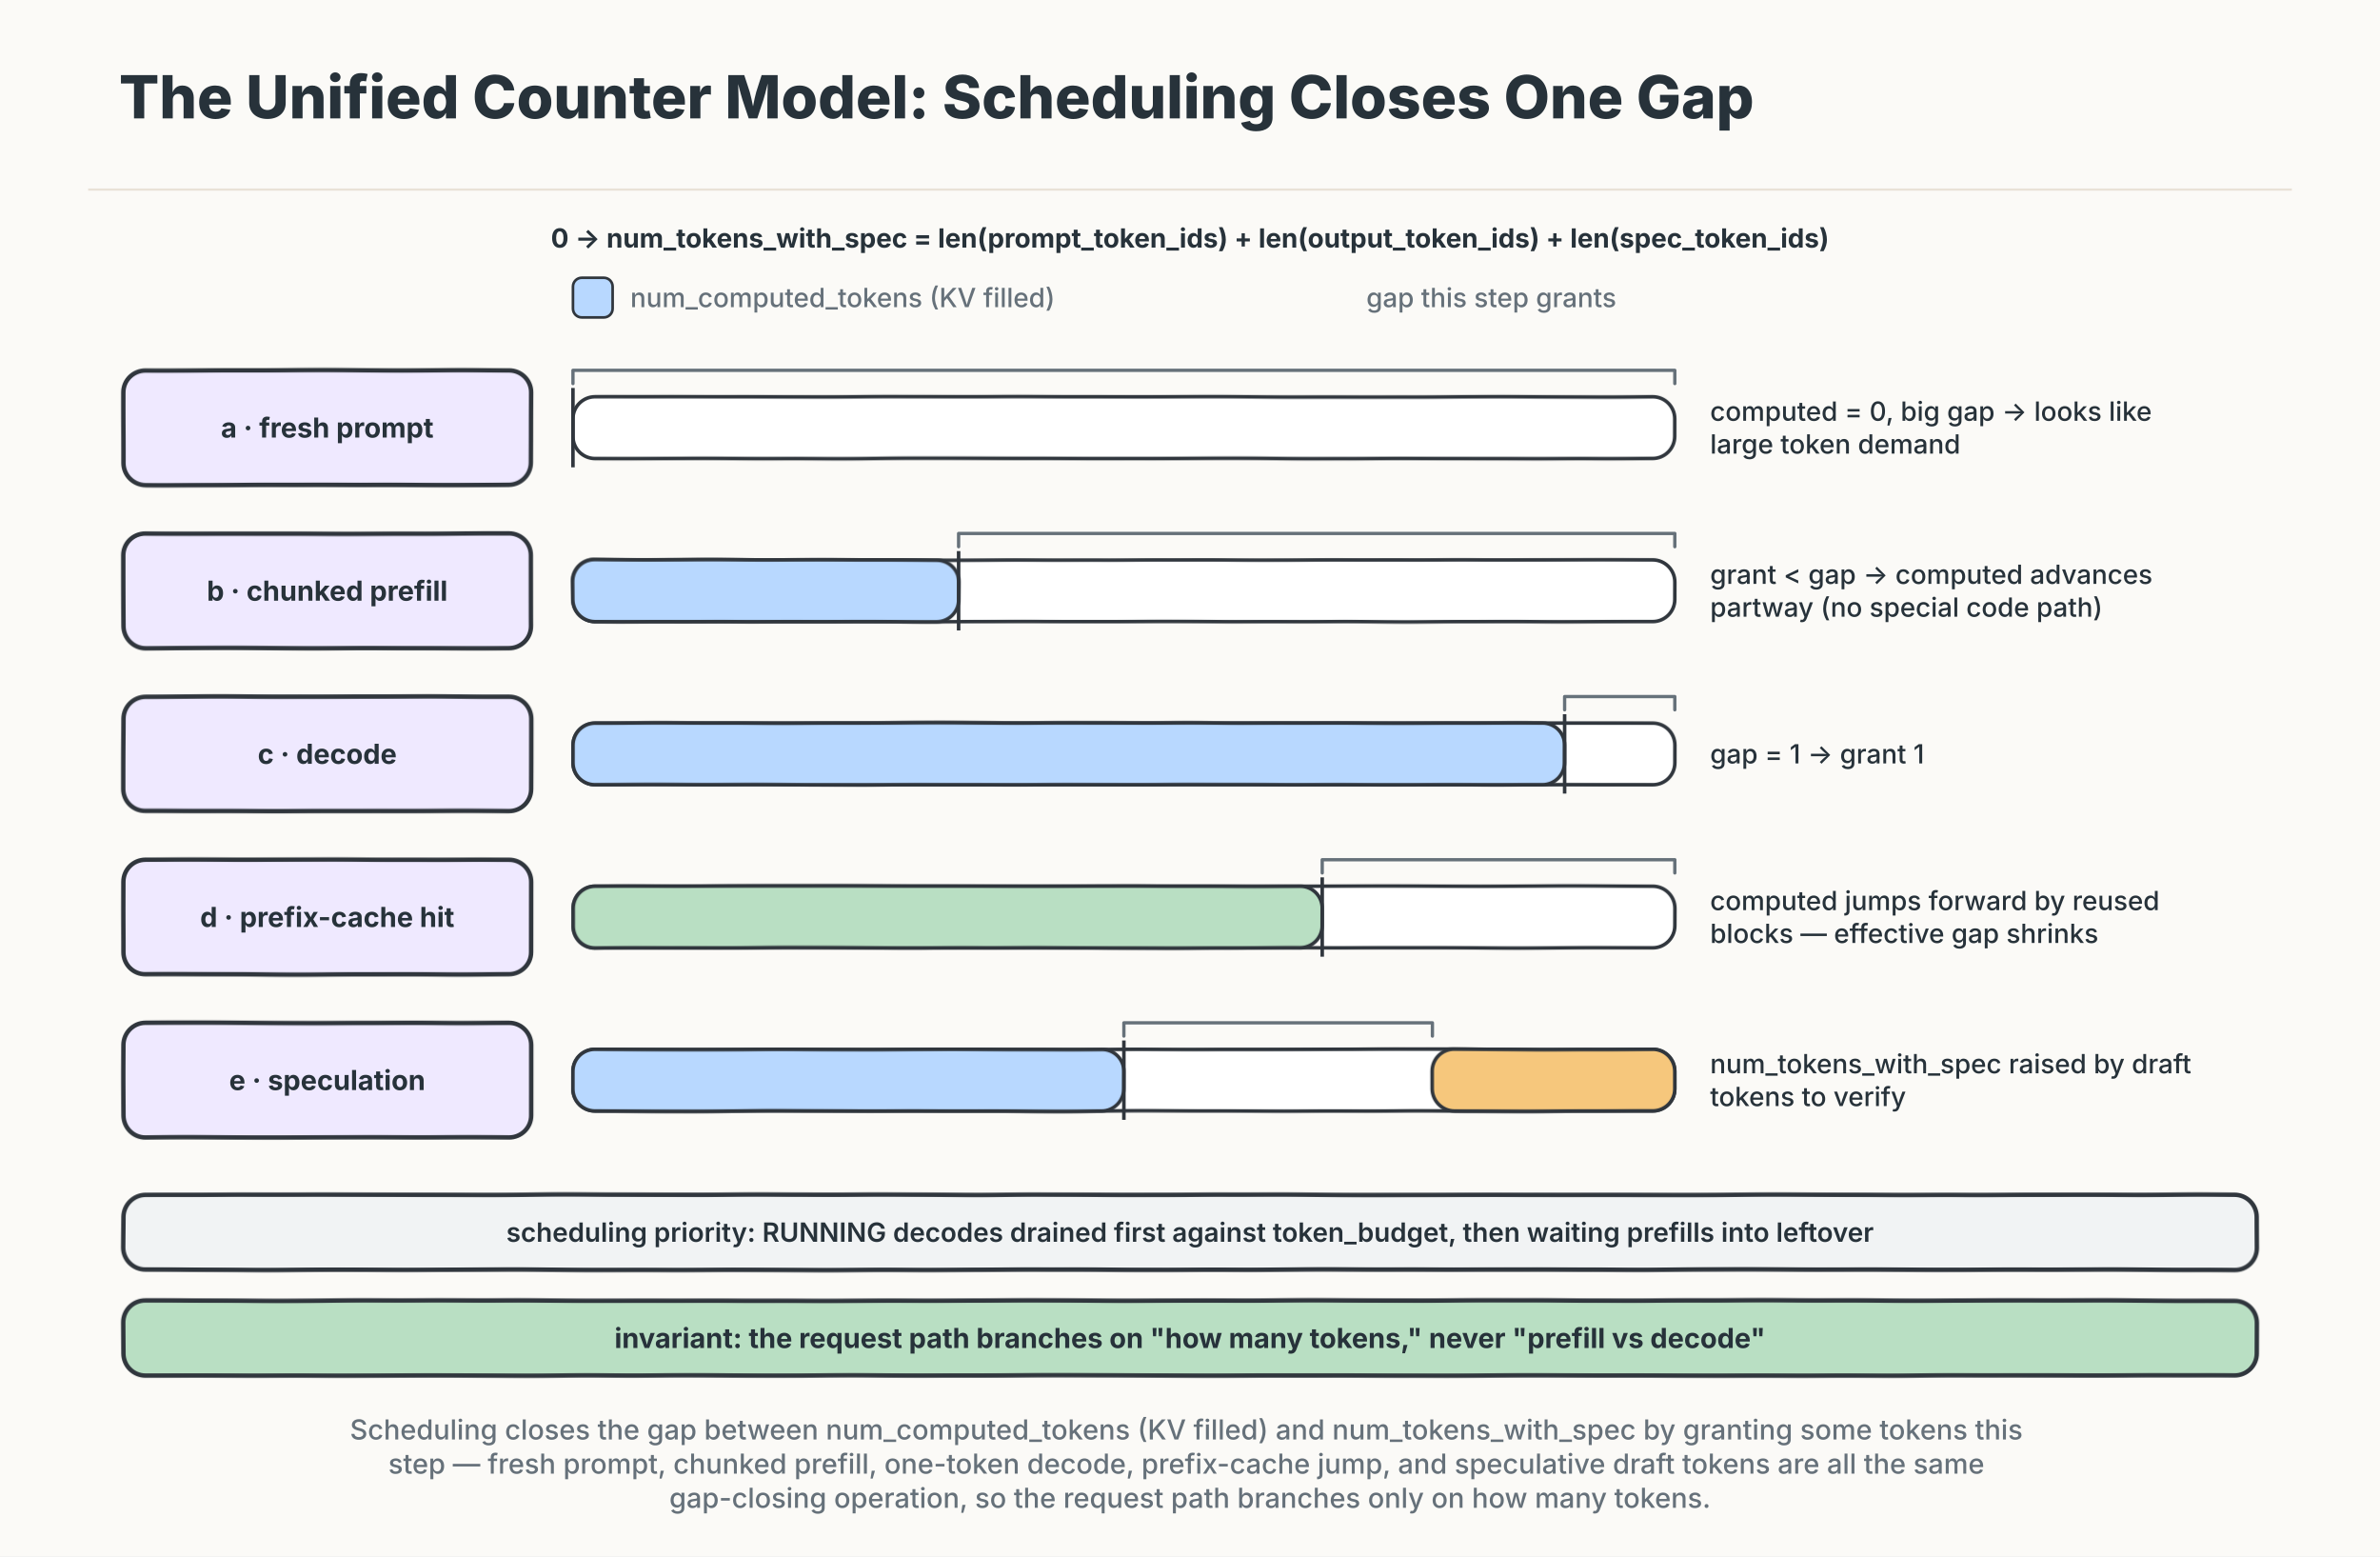
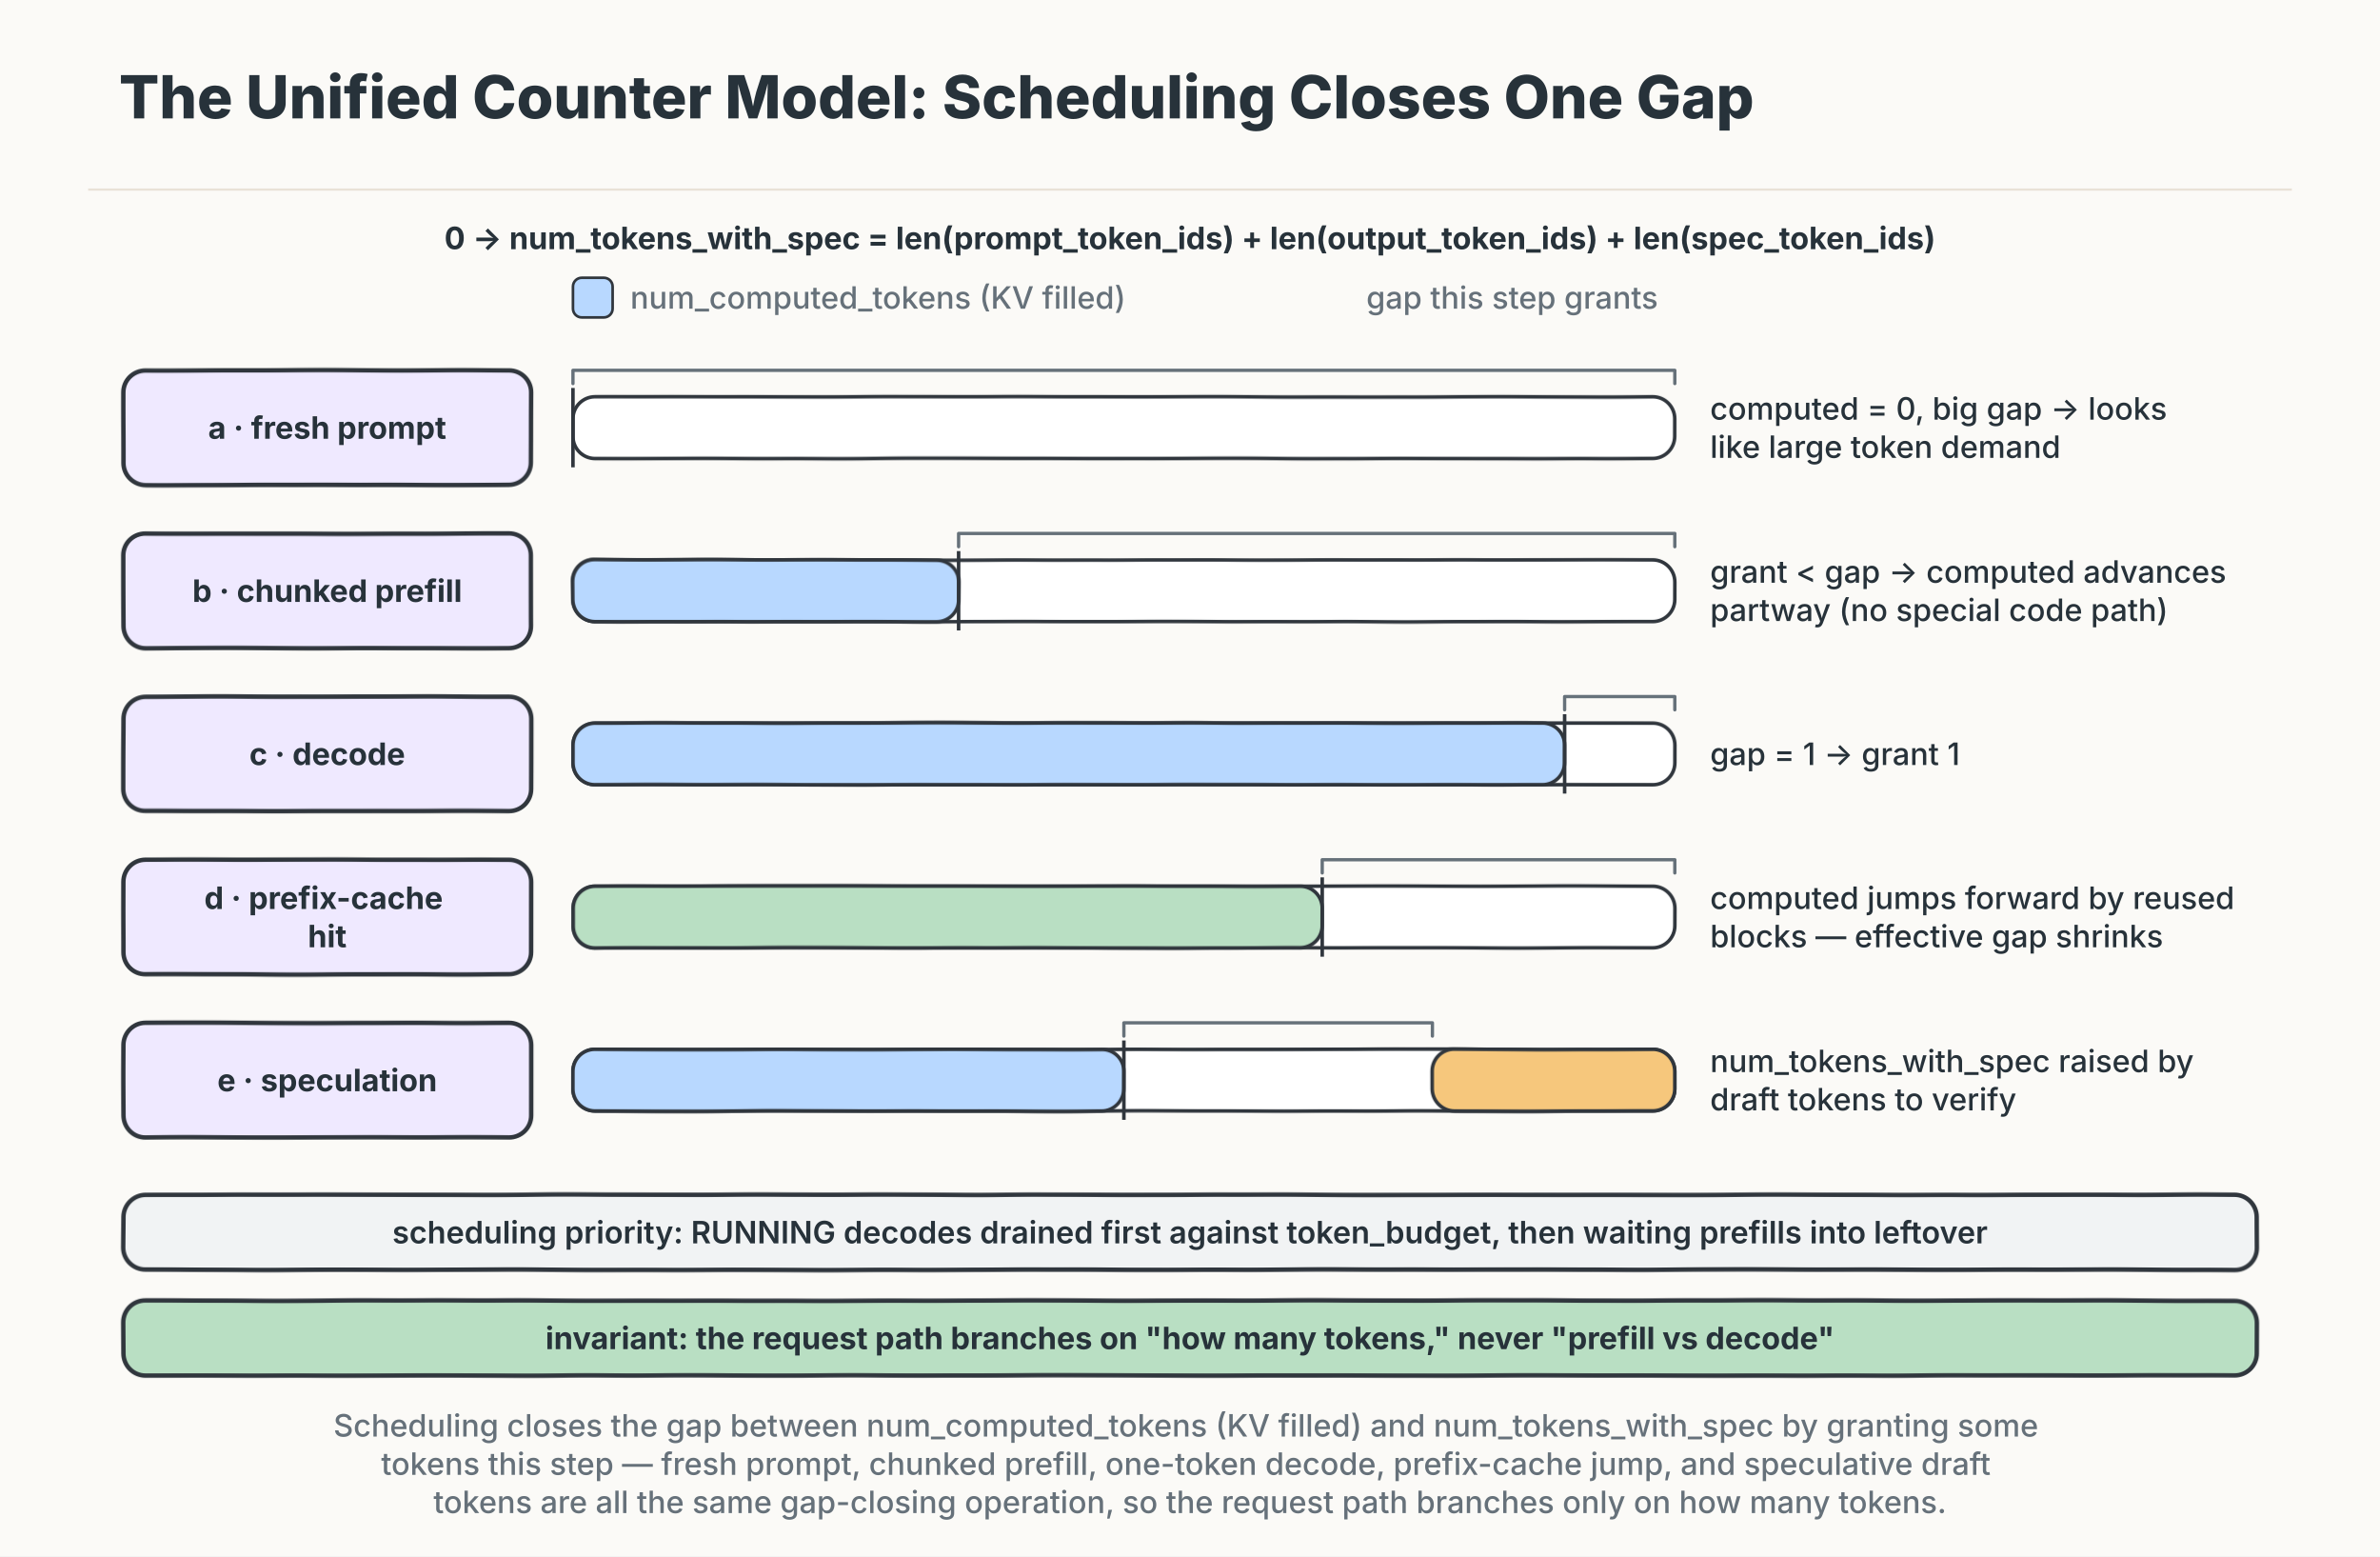
<svg xmlns="http://www.w3.org/2000/svg" width="1080" height="706" viewBox="0 0 1080 706" role="img" aria-label="The Unified Counter Model: Scheduling Closes One Gap">
  <defs>
    <filter id="roughen">
      <feTurbulence type="fractalNoise" baseFrequency="0.018" numOctaves="2" seed="7" result="noise" />
      <feDisplacementMap in="SourceGraphic" in2="noise" scale="0.55" />
    </filter>
    <marker id="arrow" viewBox="0 0 12 12" refX="9.2" refY="6" markerUnits="userSpaceOnUse" markerWidth="12" markerHeight="12" orient="auto-start-reverse">
      <path d="M 1.5 2 L 11 6 L 1.5 10 z" fill="#30363d" />
    </marker>
    <style>
    text { font-family: Inter, -apple-system, BlinkMacSystemFont, "Segoe UI", "PingFang SC", "Noto Sans CJK SC", Arial, sans-serif; }
    .rough { filter: url(#roughen); }
  </style>
  </defs>
  <rect width="1080" height="706" fill="#fbfaf7" />
  <path d="M 40 86 H 1040" stroke="#e9e2d7" stroke-width="1" />
  <text x="54" y="53.72" text-anchor="start" font-size="27" font-weight="800" fill="#27323a">
    <tspan x="54" dy="0">The Unified Counter Model: Scheduling Closes One Gap</tspan>
  </text>
-   <text x="540" y="112.32" text-anchor="middle" font-size="12" font-weight="700" fill="#27323a">
+   <text x="540" y="113.04" text-anchor="middle" font-size="14" font-weight="700" fill="#27323a">
    <tspan x="540" dy="0">0  →  num_tokens_with_spec = len(prompt_token_ids) + len(output_token_ids) + len(spec_token_ids)</tspan>
  </text>
  <rect x="260" y="126" width="18" height="18" rx="4" fill="#b8d8ff" stroke="#30363d" stroke-width="1.2" />
-   <text x="286" y="139.32" text-anchor="start" font-size="12" font-weight="500" fill="#66717a">
+   <text x="286" y="140.04" text-anchor="start" font-size="14" font-weight="500" fill="#66717a">
    <tspan x="286" dy="0">num_computed_tokens (KV filled)</tspan>
  </text>
-   <text x="620" y="139.32" text-anchor="start" font-size="12" font-weight="500" fill="#66717a">
+   <text x="620" y="140.04" text-anchor="start" font-size="14" font-weight="500" fill="#66717a">
    <tspan x="620" dy="0">gap this step grants</tspan>
  </text>
  <rect class="rough" x="56" y="168" width="185" height="52" rx="10" fill="#efe9ff" stroke="#30363d" stroke-width="2" />
-   <text x="148.5" y="198.5" text-anchor="middle" font-size="12.5" font-weight="700" fill="#27323a">
+   <text x="148.5" y="199.04" text-anchor="middle" font-size="14" font-weight="700" fill="#27323a">
    <tspan x="148.5" dy="0">a · fresh prompt</tspan>
  </text>
  <rect class="rough" x="260" y="180" width="500" height="28" rx="10" fill="#fff" stroke="#30363d" stroke-width="1.6" />
  <path d="M 260 174 L 260 168 L 760 168 L 760 174" fill="none" stroke="#66717a" stroke-width="1.5" stroke-linejoin="round" stroke-linecap="round" />
  <path d="M 260 176 L 260 212" fill="none" stroke="#30363d" stroke-width="1.6" />
-   <text x="776" y="190.88" text-anchor="start" font-size="12" font-weight="500" fill="#27323a">
-     <tspan x="776" dy="0">computed = 0, big gap → looks like</tspan>
-     <tspan x="776" dy="14.88">large token demand</tspan>
+   <text x="776" y="190.36" text-anchor="start" font-size="14" font-weight="500" fill="#27323a">
+     <tspan x="776" dy="0">computed = 0, big gap → looks</tspan>
+     <tspan x="776" dy="17.36">like large token demand</tspan>
  </text>
  <rect class="rough" x="56" y="242" width="185" height="52" rx="10" fill="#efe9ff" stroke="#30363d" stroke-width="2" />
-   <text x="148.5" y="272.5" text-anchor="middle" font-size="12.5" font-weight="700" fill="#27323a">
+   <text x="148.5" y="273.04" text-anchor="middle" font-size="14" font-weight="700" fill="#27323a">
    <tspan x="148.5" dy="0">b · chunked prefill</tspan>
  </text>
  <rect class="rough" x="260" y="254" width="500" height="28" rx="10" fill="#fff" stroke="#30363d" stroke-width="1.6" />
  <rect class="rough" x="260" y="254" width="175" height="28" rx="10" fill="#b8d8ff" stroke="#30363d" stroke-width="1.6" />
  <path d="M 435 248 L 435 242 L 760 242 L 760 248" fill="none" stroke="#66717a" stroke-width="1.5" stroke-linejoin="round" stroke-linecap="round" />
  <path d="M 435 250 L 435 286" fill="none" stroke="#30363d" stroke-width="1.6" />
-   <text x="776" y="264.88" text-anchor="start" font-size="12" font-weight="500" fill="#27323a">
+   <text x="776" y="264.36" text-anchor="start" font-size="14" font-weight="500" fill="#27323a">
    <tspan x="776" dy="0">grant &lt; gap → computed advances</tspan>
-     <tspan x="776" dy="14.88">partway (no special code path)</tspan>
+     <tspan x="776" dy="17.36">partway (no special code path)</tspan>
  </text>
  <rect class="rough" x="56" y="316" width="185" height="52" rx="10" fill="#efe9ff" stroke="#30363d" stroke-width="2" />
-   <text x="148.5" y="346.5" text-anchor="middle" font-size="12.5" font-weight="700" fill="#27323a">
+   <text x="148.5" y="347.04" text-anchor="middle" font-size="14" font-weight="700" fill="#27323a">
    <tspan x="148.5" dy="0">c · decode</tspan>
  </text>
  <rect class="rough" x="260" y="328" width="500" height="28" rx="10" fill="#fff" stroke="#30363d" stroke-width="1.6" />
  <rect class="rough" x="260" y="328" width="450" height="28" rx="10" fill="#b8d8ff" stroke="#30363d" stroke-width="1.6" />
  <path d="M 710 322 L 710 316 L 760 316 L 760 322" fill="none" stroke="#66717a" stroke-width="1.5" stroke-linejoin="round" stroke-linecap="round" />
  <path d="M 710 324 L 710 360" fill="none" stroke="#30363d" stroke-width="1.6" />
-   <text x="776" y="346.32" text-anchor="start" font-size="12" font-weight="500" fill="#27323a">
+   <text x="776" y="347.04" text-anchor="start" font-size="14" font-weight="500" fill="#27323a">
    <tspan x="776" dy="0">gap = 1 → grant 1</tspan>
  </text>
  <rect class="rough" x="56" y="390" width="185" height="52" rx="10" fill="#efe9ff" stroke="#30363d" stroke-width="2" />
-   <text x="148.5" y="420.5" text-anchor="middle" font-size="12.5" font-weight="700" fill="#27323a">
-     <tspan x="148.5" dy="0">d · prefix-cache hit</tspan>
+   <text x="148.5" y="412.36" text-anchor="middle" font-size="14" font-weight="700" fill="#27323a">
+     <tspan x="148.5" dy="0">d · prefix-cache</tspan>
+     <tspan x="148.5" dy="17.36">hit</tspan>
  </text>
  <rect class="rough" x="260" y="402" width="500" height="28" rx="10" fill="#fff" stroke="#30363d" stroke-width="1.6" />
  <rect class="rough" x="260" y="402" width="340" height="28" rx="10" fill="#b9dfc3" stroke="#30363d" stroke-width="1.6" />
  <path d="M 600 396 L 600 390 L 760 390 L 760 396" fill="none" stroke="#66717a" stroke-width="1.5" stroke-linejoin="round" stroke-linecap="round" />
  <path d="M 600 398 L 600 434" fill="none" stroke="#30363d" stroke-width="1.6" />
-   <text x="776" y="412.88" text-anchor="start" font-size="12" font-weight="500" fill="#27323a">
+   <text x="776" y="412.36" text-anchor="start" font-size="14" font-weight="500" fill="#27323a">
    <tspan x="776" dy="0">computed jumps forward by reused</tspan>
-     <tspan x="776" dy="14.88">blocks — effective gap shrinks</tspan>
+     <tspan x="776" dy="17.36">blocks — effective gap shrinks</tspan>
  </text>
  <rect class="rough" x="56" y="464" width="185" height="52" rx="10" fill="#efe9ff" stroke="#30363d" stroke-width="2" />
-   <text x="148.5" y="494.5" text-anchor="middle" font-size="12.5" font-weight="700" fill="#27323a">
+   <text x="148.5" y="495.04" text-anchor="middle" font-size="14" font-weight="700" fill="#27323a">
    <tspan x="148.5" dy="0">e · speculation</tspan>
  </text>
  <rect class="rough" x="260" y="476" width="500" height="28" rx="10" fill="#fff" stroke="#30363d" stroke-width="1.6" />
  <rect class="rough" x="260" y="476" width="250" height="28" rx="10" fill="#b8d8ff" stroke="#30363d" stroke-width="1.6" />
  <rect class="rough" x="650" y="476" width="110" height="28" rx="10" fill="#f6c77c" stroke="#30363d" stroke-width="1.6" />
  <path d="M 510 470 L 510 464 L 650 464 L 650 470" fill="none" stroke="#66717a" stroke-width="1.5" stroke-linejoin="round" stroke-linecap="round" />
  <path d="M 510 472 L 510 508" fill="none" stroke="#30363d" stroke-width="1.6" />
-   <text x="776" y="486.88" text-anchor="start" font-size="12" font-weight="500" fill="#27323a">
-     <tspan x="776" dy="0">num_tokens_with_spec raised by draft</tspan>
-     <tspan x="776" dy="14.88">tokens to verify</tspan>
+   <text x="776" y="486.36" text-anchor="start" font-size="14" font-weight="500" fill="#27323a">
+     <tspan x="776" dy="0">num_tokens_with_spec raised by</tspan>
+     <tspan x="776" dy="17.36">draft tokens to verify</tspan>
  </text>
  <rect class="rough" x="56" y="542" width="968" height="34" rx="10" fill="#f1f3f4" stroke="#30363d" stroke-width="2" />
-   <text x="540" y="563.32" text-anchor="middle" font-size="12" font-weight="600" fill="#27323a">
+   <text x="540" y="564.04" text-anchor="middle" font-size="14" font-weight="600" fill="#27323a">
    <tspan x="540" dy="0">scheduling priority: RUNNING decodes drained first against token_budget, then waiting prefills into leftover</tspan>
  </text>
  <rect class="rough" x="56" y="590" width="968" height="34" rx="10" fill="#b9dfc3" stroke="#30363d" stroke-width="2" />
-   <text x="540" y="611.5" text-anchor="middle" font-size="12.5" font-weight="700" fill="#27323a">
+   <text x="540" y="612.04" text-anchor="middle" font-size="14" font-weight="700" fill="#27323a">
    <tspan x="540" dy="0">invariant: the request path branches on "how many tokens," never "prefill vs decode"</tspan>
  </text>
-   <text x="540" y="653" text-anchor="middle" font-size="12.5" font-weight="500" fill="#66717a">
-     <tspan x="540" dy="0">Scheduling closes the gap between num_computed_tokens (KV filled) and num_tokens_with_spec by granting some tokens this</tspan>
-     <tspan x="540" dy="15.5">step — fresh prompt, chunked prefill, one-token decode, prefix-cache jump, and speculative draft tokens are all the same</tspan>
-     <tspan x="540" dy="15.5">gap-closing operation, so the request path branches only on how many tokens.</tspan>
+   <text x="540" y="651.68" text-anchor="middle" font-size="14" font-weight="500" fill="#66717a">
+     <tspan x="540" dy="0">Scheduling closes the gap between num_computed_tokens (KV filled) and num_tokens_with_spec by granting some</tspan>
+     <tspan x="540" dy="17.36">tokens this step — fresh prompt, chunked prefill, one-token decode, prefix-cache jump, and speculative draft</tspan>
+     <tspan x="540" dy="17.36">tokens are all the same gap-closing operation, so the request path branches only on how many tokens.</tspan>
  </text>
</svg>
